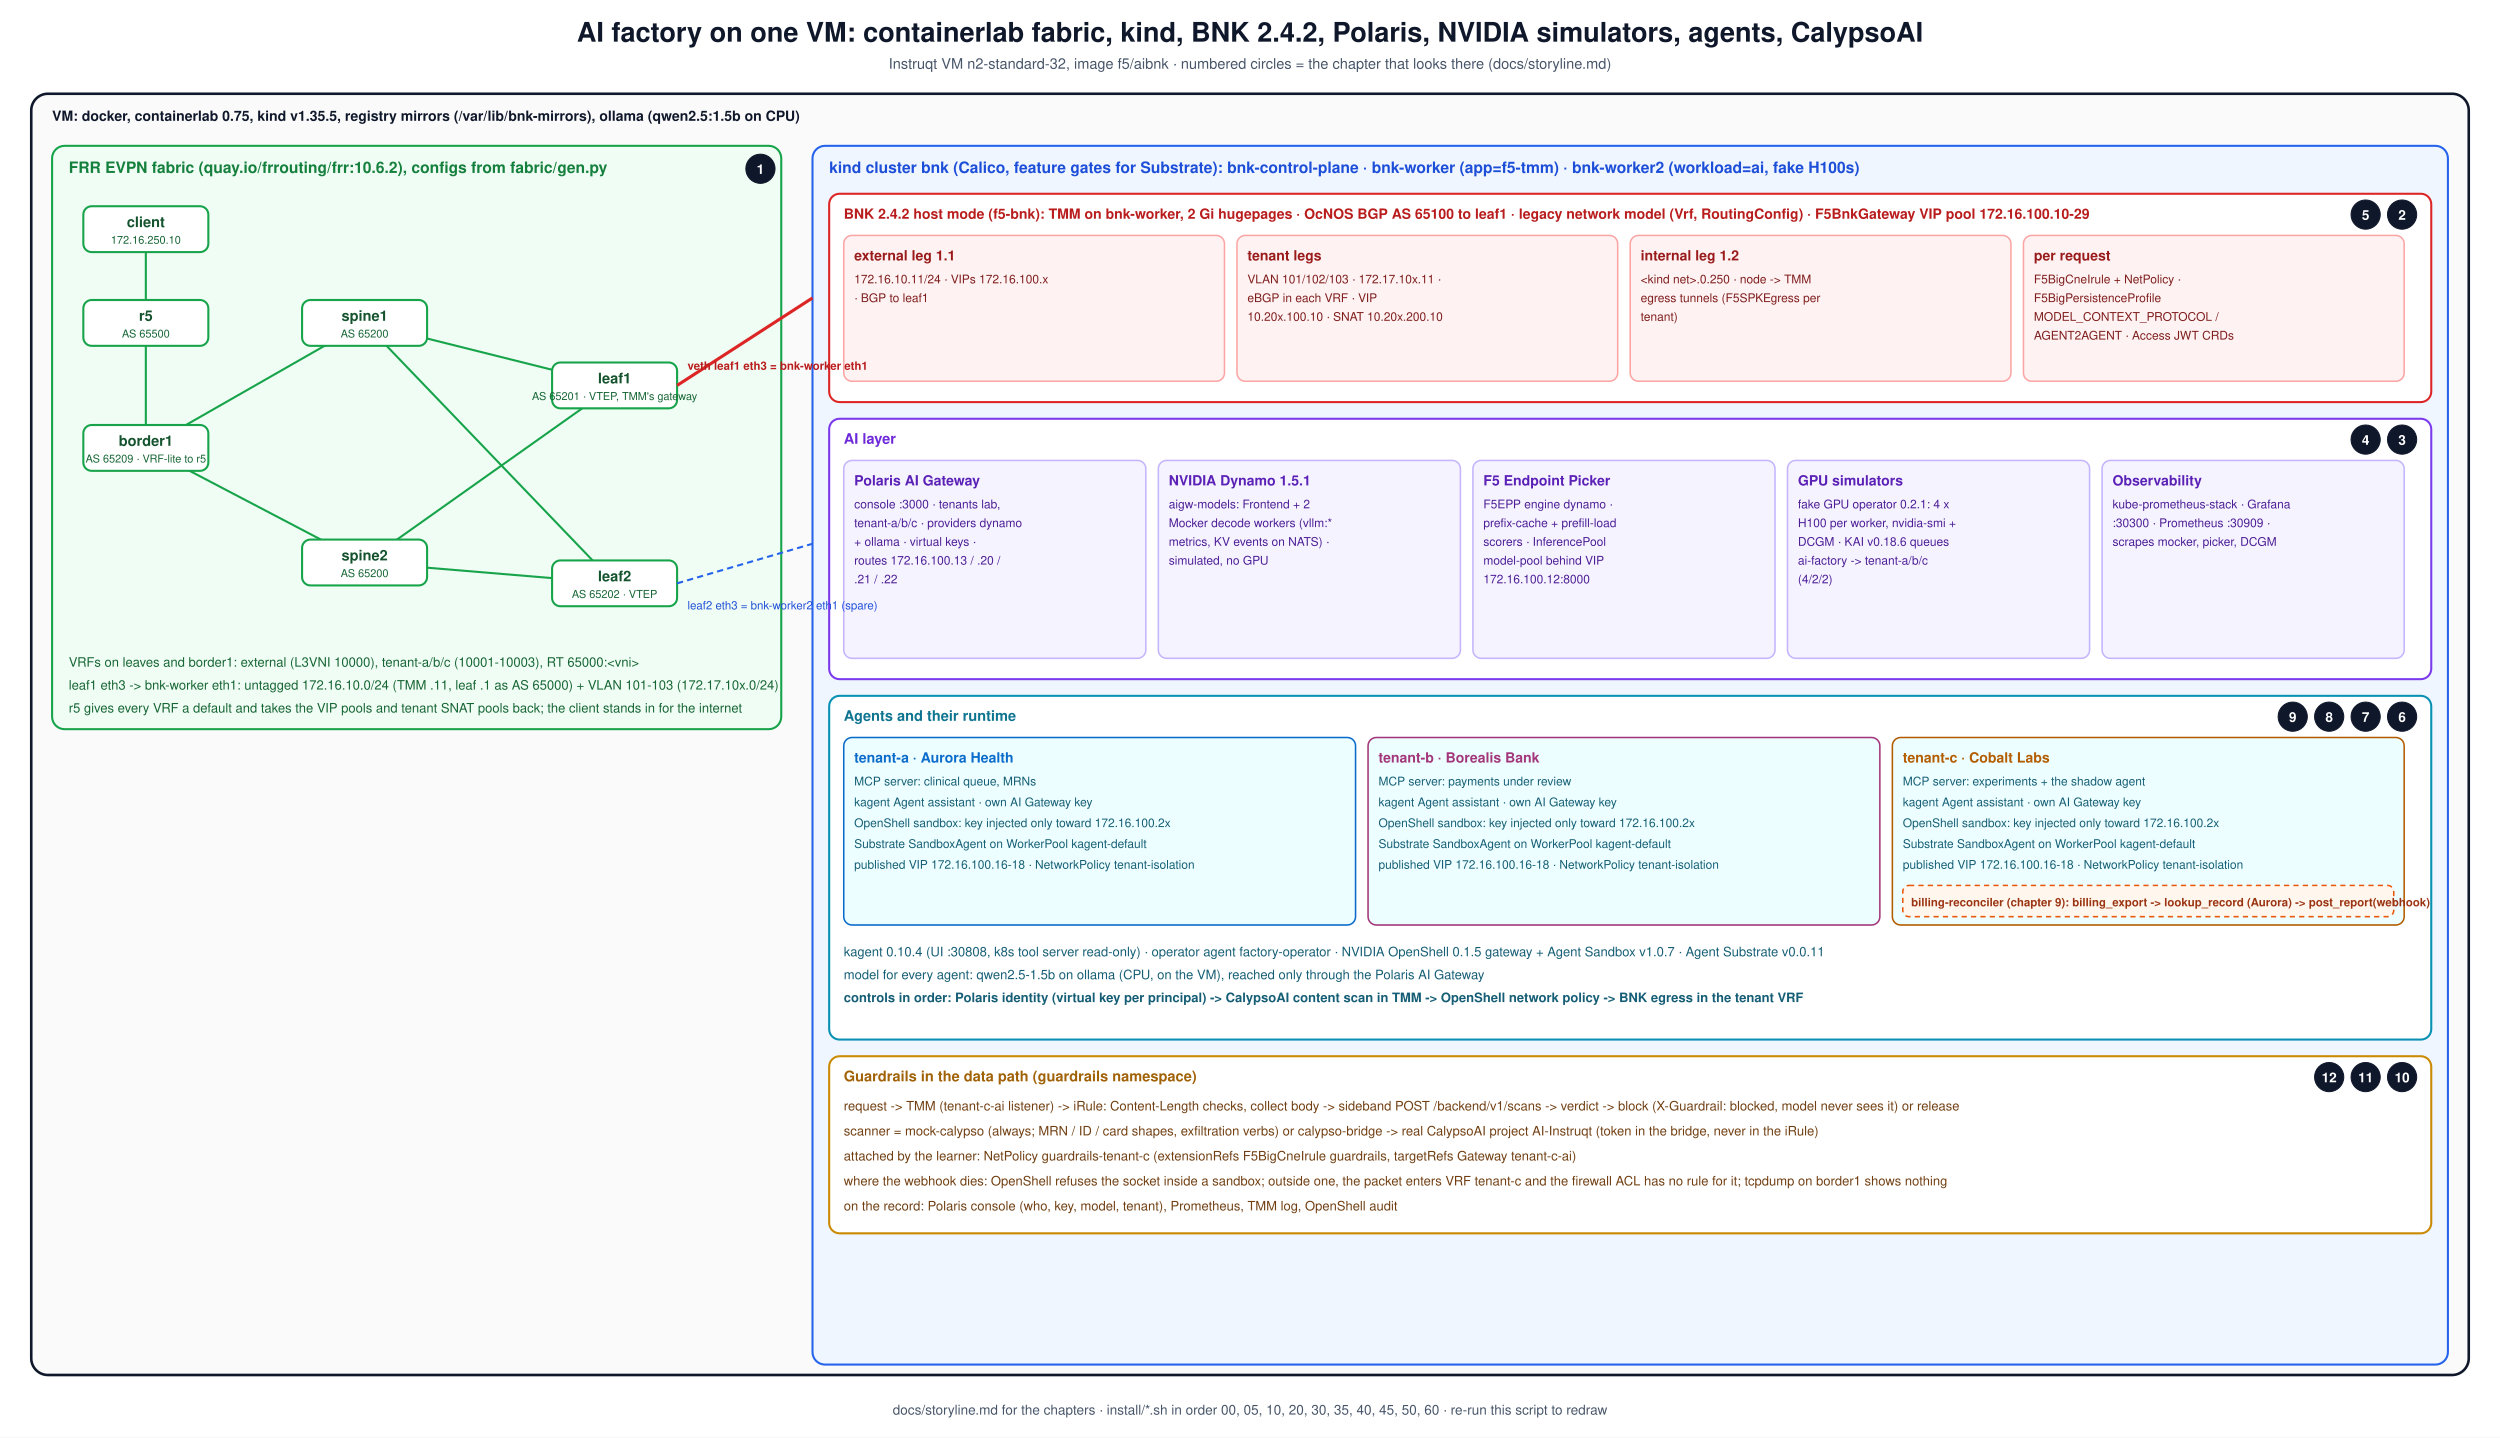
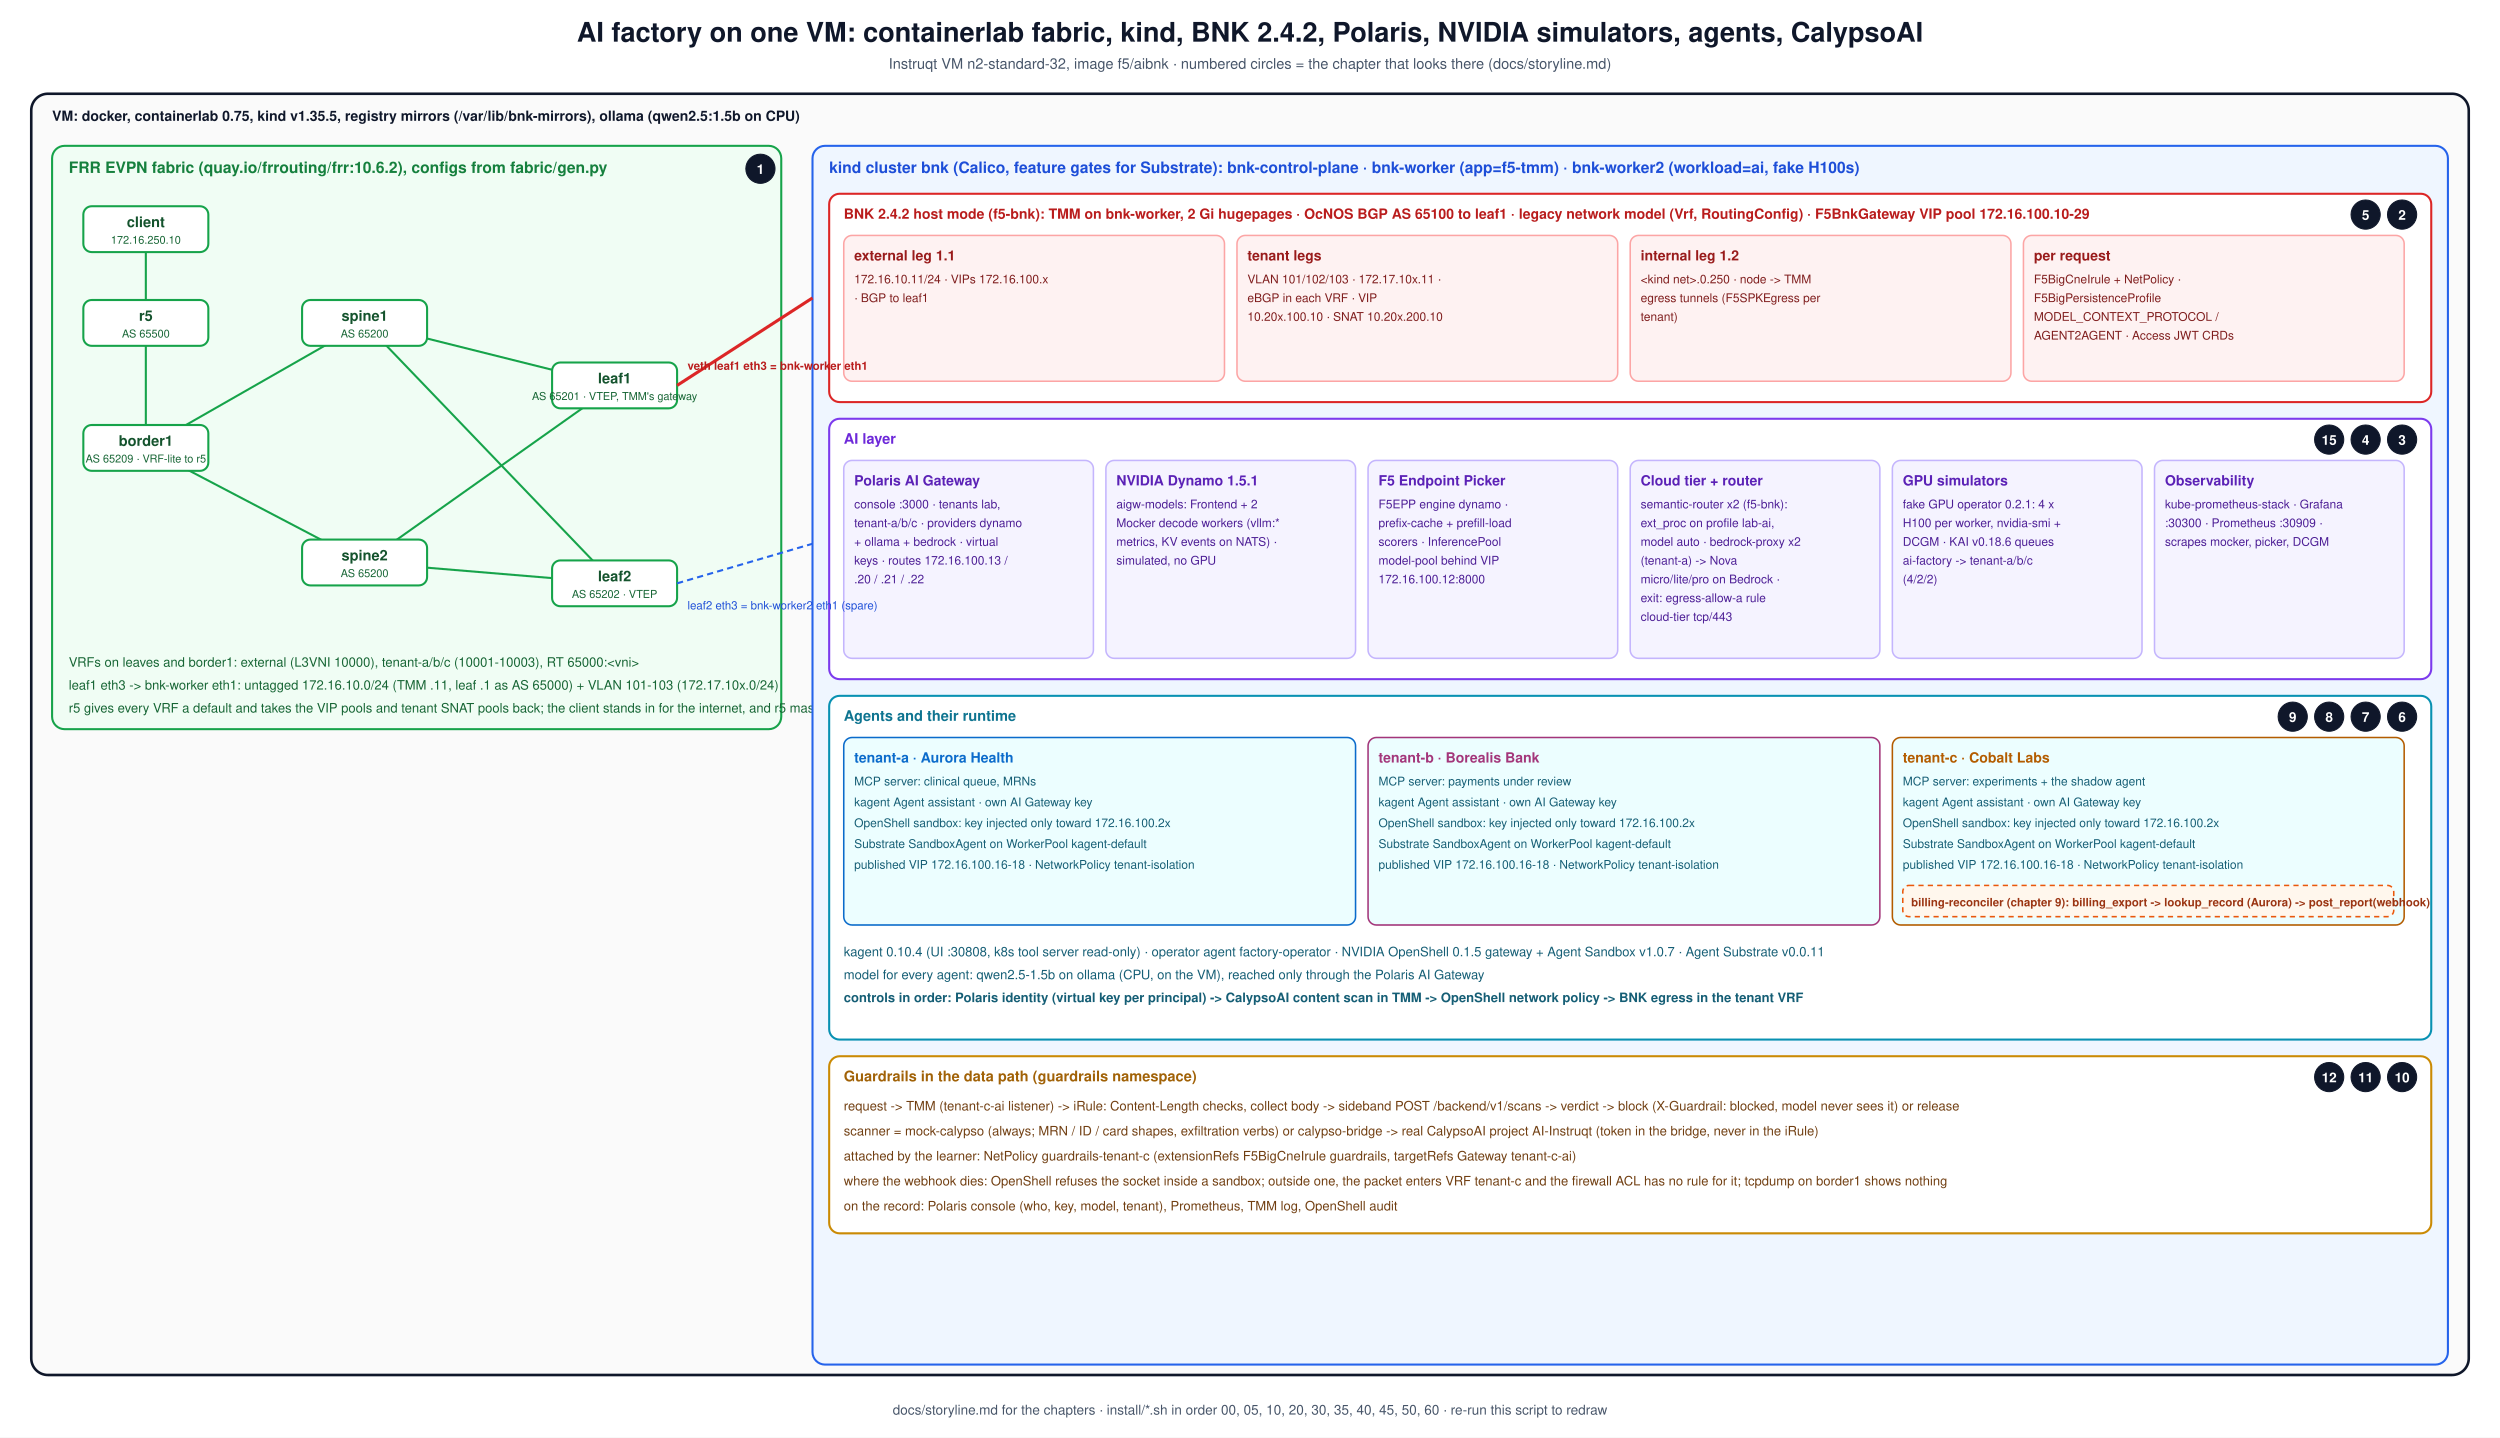
<svg xmlns="http://www.w3.org/2000/svg" viewBox="0 0 2400 1380" width="2400" height="1380" font-family="Segoe UI, Helvetica, Arial, sans-serif" font-size="12">
  <rect width="2400" height="1380" fill="#ffffff" />
  <text x="1200.0" y="40" font-size="26" font-weight="700" fill="#0f172a" text-anchor="middle">AI factory on one VM: containerlab fabric, kind, BNK 2.4.2, Polaris, NVIDIA simulators, agents, CalypsoAI</text>
  <text x="1200.0" y="66" font-size="14" font-weight="400" fill="#475569" text-anchor="middle">Instruqt VM n2-standard-32, image f5/aibnk · numbered circles = the chapter that looks there (docs/storyline.md)</text>
  <rect x="30" y="90" width="2340" height="1230" rx="16" fill="#fafafa" stroke="#0f172a" stroke-width="2.5" />
  <text x="50" y="116" font-size="13.5" font-weight="600" fill="#0f172a" text-anchor="start">VM: docker, containerlab 0.75, kind v1.35.5, registry mirrors (/var/lib/bnk-mirrors), ollama (qwen2.5:1.5b on CPU)</text>
  <rect x="50" y="140" width="700" height="560" rx="12" fill="#f0fdf4" stroke="#16a34a" stroke-width="2" />
  <text x="66" y="166" font-size="15" font-weight="700" fill="#15803d" text-anchor="start">FRR EVPN fabric (quay.io/frrouting/frr:10.6.2), configs from fabric/gen.py</text>
  <rect x="716" y="148" width="28" height="28" rx="14" fill="#0f172a" stroke="#0f172a" stroke-width="1" />
  <text x="730" y="167" font-size="13" font-weight="700" fill="#ffffff" text-anchor="middle">1</text>
  <line x1="140" y1="220" x2="140" y2="310" stroke="#16a34a" stroke-width="2" />
  <line x1="140" y1="310" x2="140" y2="430" stroke="#16a34a" stroke-width="2" />
  <line x1="140" y1="430" x2="350" y2="310" stroke="#16a34a" stroke-width="2" />
  <line x1="140" y1="430" x2="350" y2="540" stroke="#16a34a" stroke-width="2" />
  <line x1="350" y1="310" x2="590" y2="370" stroke="#16a34a" stroke-width="2" />
  <line x1="350" y1="310" x2="590" y2="560" stroke="#16a34a" stroke-width="2" />
  <line x1="350" y1="540" x2="590" y2="370" stroke="#16a34a" stroke-width="2" />
  <line x1="350" y1="540" x2="590" y2="560" stroke="#16a34a" stroke-width="2" />
  <rect x="80" y="198" width="120" height="44" rx="8" fill="#ffffff" stroke="#16a34a" stroke-width="2" />
  <text x="140" y="218" font-size="14" font-weight="700" fill="#14532d" text-anchor="middle">client</text>
  <text x="140" y="234" font-size="10.5" font-weight="400" fill="#166534" text-anchor="middle">172.16.250.10</text>
  <rect x="80" y="288" width="120" height="44" rx="8" fill="#ffffff" stroke="#16a34a" stroke-width="2" />
  <text x="140" y="308" font-size="14" font-weight="700" fill="#14532d" text-anchor="middle">r5</text>
  <text x="140" y="324" font-size="10.5" font-weight="400" fill="#166534" text-anchor="middle">AS 65500</text>
  <rect x="80" y="408" width="120" height="44" rx="8" fill="#ffffff" stroke="#16a34a" stroke-width="2" />
  <text x="140" y="428" font-size="14" font-weight="700" fill="#14532d" text-anchor="middle">border1</text>
  <text x="140" y="444" font-size="10.5" font-weight="400" fill="#166534" text-anchor="middle">AS 65209 · VRF-lite to r5</text>
  <rect x="290" y="288" width="120" height="44" rx="8" fill="#ffffff" stroke="#16a34a" stroke-width="2" />
  <text x="350" y="308" font-size="14" font-weight="700" fill="#14532d" text-anchor="middle">spine1</text>
  <text x="350" y="324" font-size="10.5" font-weight="400" fill="#166534" text-anchor="middle">AS 65200</text>
  <rect x="290" y="518" width="120" height="44" rx="8" fill="#ffffff" stroke="#16a34a" stroke-width="2" />
  <text x="350" y="538" font-size="14" font-weight="700" fill="#14532d" text-anchor="middle">spine2</text>
  <text x="350" y="554" font-size="10.5" font-weight="400" fill="#166534" text-anchor="middle">AS 65200</text>
  <rect x="530" y="348" width="120" height="44" rx="8" fill="#ffffff" stroke="#16a34a" stroke-width="2" />
  <text x="590" y="368" font-size="14" font-weight="700" fill="#14532d" text-anchor="middle">leaf1</text>
  <text x="590" y="384" font-size="10.5" font-weight="400" fill="#166534" text-anchor="middle">AS 65201 · VTEP, TMM's gateway</text>
  <rect x="530" y="538" width="120" height="44" rx="8" fill="#ffffff" stroke="#16a34a" stroke-width="2" />
  <text x="590" y="558" font-size="14" font-weight="700" fill="#14532d" text-anchor="middle">leaf2</text>
  <text x="590" y="574" font-size="10.5" font-weight="400" fill="#166534" text-anchor="middle">AS 65202 · VTEP</text>
  <text x="66" y="640" font-size="12.5" font-weight="400" fill="#166534" text-anchor="start">VRFs on leaves and border1: external (L3VNI 10000), tenant-a/b/c (10001-10003), RT 65000:&lt;vni&gt;</text>
  <text x="66" y="662" font-size="12.5" font-weight="400" fill="#166534" text-anchor="start">leaf1 eth3 -&gt; bnk-worker eth1: untagged 172.16.10.0/24 (TMM .11, leaf .1 as AS 65000) + VLAN 101-103 (172.17.10x.0/24)</text>
-   <text x="66" y="684" font-size="12.5" font-weight="400" fill="#166534" text-anchor="start">r5 gives every VRF a default and takes the VIP pools and tenant SNAT pools back; the client stands in for the internet</text>
+   <text x="66" y="684" font-size="12.5" font-weight="400" fill="#166534" text-anchor="start">r5 gives every VRF a default and takes the VIP pools and tenant SNAT pools back; the client stands in for the internet, and r5 masquerades to the real one (chapter 15)</text>
  <rect x="780" y="140" width="1570" height="1170" rx="12" fill="#eff6ff" stroke="#2563eb" stroke-width="2" />
  <text x="796" y="166" font-size="15" font-weight="700" fill="#1d4ed8" text-anchor="start">kind cluster bnk (Calico, feature gates for Substrate): bnk-control-plane · bnk-worker (app=f5-tmm) · bnk-worker2 (workload=ai, fake H100s)</text>
  <rect x="796" y="186" width="1538" height="200" rx="10" fill="#ffffff" stroke="#dc2626" stroke-width="2" />
  <text x="810" y="210" font-size="13.5" font-weight="700" fill="#b91c1c" text-anchor="start">BNK 2.4.2 host mode (f5-bnk): TMM on bnk-worker, 2 Gi hugepages · OcNOS BGP AS 65100 to leaf1 · legacy network model (Vrf, RoutingConfig) · F5BnkGateway VIP pool 172.16.100.10-29</text>
  <rect x="2292" y="192" width="28" height="28" rx="14" fill="#0f172a" stroke="#0f172a" stroke-width="1" />
  <text x="2306" y="211" font-size="13" font-weight="700" fill="#ffffff" text-anchor="middle">2</text>
  <rect x="2257" y="192" width="28" height="28" rx="14" fill="#0f172a" stroke="#0f172a" stroke-width="1" />
  <text x="2271" y="211" font-size="13" font-weight="700" fill="#ffffff" text-anchor="middle">5</text>
  <rect x="810.0" y="226" width="365.5" height="140" rx="8" fill="#fef2f2" stroke="#fca5a5" stroke-width="1.5" />
  <text x="820.0" y="250" font-size="13.5" font-weight="700" fill="#991b1b" text-anchor="start">external leg 1.1</text>
  <text x="820.0" y="272" font-size="11.5" font-weight="400" fill="#7f1d1d" text-anchor="start">172.16.10.11/24 · VIPs 172.16.100.x</text>
  <text x="820.0" y="290" font-size="11.5" font-weight="400" fill="#7f1d1d" text-anchor="start">· BGP to leaf1</text>
  <rect x="1187.5" y="226" width="365.5" height="140" rx="8" fill="#fef2f2" stroke="#fca5a5" stroke-width="1.5" />
  <text x="1197.5" y="250" font-size="13.5" font-weight="700" fill="#991b1b" text-anchor="start">tenant legs</text>
  <text x="1197.5" y="272" font-size="11.5" font-weight="400" fill="#7f1d1d" text-anchor="start">VLAN 101/102/103 · 172.17.10x.11 ·</text>
  <text x="1197.5" y="290" font-size="11.5" font-weight="400" fill="#7f1d1d" text-anchor="start">eBGP in each VRF · VIP</text>
  <text x="1197.5" y="308" font-size="11.5" font-weight="400" fill="#7f1d1d" text-anchor="start">10.20x.100.10 · SNAT 10.20x.200.10</text>
  <rect x="1565.0" y="226" width="365.5" height="140" rx="8" fill="#fef2f2" stroke="#fca5a5" stroke-width="1.5" />
  <text x="1575.0" y="250" font-size="13.5" font-weight="700" fill="#991b1b" text-anchor="start">internal leg 1.2</text>
  <text x="1575.0" y="272" font-size="11.5" font-weight="400" fill="#7f1d1d" text-anchor="start">&lt;kind net&gt;.0.250 · node -&gt; TMM</text>
  <text x="1575.0" y="290" font-size="11.5" font-weight="400" fill="#7f1d1d" text-anchor="start">egress tunnels (F5SPKEgress per</text>
  <text x="1575.0" y="308" font-size="11.5" font-weight="400" fill="#7f1d1d" text-anchor="start">tenant)</text>
  <rect x="1942.5" y="226" width="365.5" height="140" rx="8" fill="#fef2f2" stroke="#fca5a5" stroke-width="1.5" />
  <text x="1952.5" y="250" font-size="13.5" font-weight="700" fill="#991b1b" text-anchor="start">per request</text>
  <text x="1952.5" y="272" font-size="11.5" font-weight="400" fill="#7f1d1d" text-anchor="start">F5BigCneIrule + NetPolicy ·</text>
  <text x="1952.5" y="290" font-size="11.5" font-weight="400" fill="#7f1d1d" text-anchor="start">F5BigPersistenceProfile</text>
  <text x="1952.5" y="308" font-size="11.5" font-weight="400" fill="#7f1d1d" text-anchor="start">MODEL_CONTEXT_PROTOCOL /</text>
  <text x="1952.5" y="326" font-size="11.5" font-weight="400" fill="#7f1d1d" text-anchor="start">AGENT2AGENT · Access JWT CRDs</text>
  <rect x="796" y="402" width="1538" height="250" rx="10" fill="#ffffff" stroke="#7c3aed" stroke-width="2" />
  <text x="810" y="426" font-size="14" font-weight="700" fill="#6d28d9" text-anchor="start">AI layer</text>
  <rect x="2292" y="408" width="28" height="28" rx="14" fill="#0f172a" stroke="#0f172a" stroke-width="1" />
  <text x="2306" y="427" font-size="13" font-weight="700" fill="#ffffff" text-anchor="middle">3</text>
  <rect x="2257" y="408" width="28" height="28" rx="14" fill="#0f172a" stroke="#0f172a" stroke-width="1" />
  <text x="2271" y="427" font-size="13" font-weight="700" fill="#ffffff" text-anchor="middle">4</text>
-   <rect x="810.0" y="442" width="290.0" height="190" rx="8" fill="#f5f3ff" stroke="#c4b5fd" stroke-width="1.5" />
+   <rect x="2222" y="408" width="28" height="28" rx="14" fill="#0f172a" stroke="#0f172a" stroke-width="1" />
+   <text x="2236" y="427" font-size="13" font-weight="700" fill="#ffffff" text-anchor="middle">15</text>
+   <rect x="810.0" y="442" width="239.667" height="190" rx="8" fill="#f5f3ff" stroke="#c4b5fd" stroke-width="1.5" />
  <text x="820.0" y="466" font-size="13.5" font-weight="700" fill="#5b21b6" text-anchor="start">Polaris AI Gateway</text>
  <text x="820.0" y="488" font-size="11.5" font-weight="400" fill="#4c1d95" text-anchor="start">console :3000 · tenants lab,</text>
  <text x="820.0" y="506" font-size="11.5" font-weight="400" fill="#4c1d95" text-anchor="start">tenant-a/b/c · providers dynamo</text>
-   <text x="820.0" y="524" font-size="11.5" font-weight="400" fill="#4c1d95" text-anchor="start">+ ollama · virtual keys ·</text>
-   <text x="820.0" y="542" font-size="11.5" font-weight="400" fill="#4c1d95" text-anchor="start">routes 172.16.100.13 / .20 /</text>
-   <text x="820.0" y="560" font-size="11.5" font-weight="400" fill="#4c1d95" text-anchor="start">.21 / .22</text>
-   <rect x="1112.0" y="442" width="290.0" height="190" rx="8" fill="#f5f3ff" stroke="#c4b5fd" stroke-width="1.5" />
-   <text x="1122.0" y="466" font-size="13.5" font-weight="700" fill="#5b21b6" text-anchor="start">NVIDIA Dynamo 1.5.1</text>
-   <text x="1122.0" y="488" font-size="11.5" font-weight="400" fill="#4c1d95" text-anchor="start">aigw-models: Frontend + 2</text>
-   <text x="1122.0" y="506" font-size="11.5" font-weight="400" fill="#4c1d95" text-anchor="start">Mocker decode workers (vllm:*</text>
-   <text x="1122.0" y="524" font-size="11.5" font-weight="400" fill="#4c1d95" text-anchor="start">metrics, KV events on NATS) ·</text>
-   <text x="1122.0" y="542" font-size="11.5" font-weight="400" fill="#4c1d95" text-anchor="start">simulated, no GPU</text>
-   <rect x="1414.0" y="442" width="290.0" height="190" rx="8" fill="#f5f3ff" stroke="#c4b5fd" stroke-width="1.5" />
-   <text x="1424.0" y="466" font-size="13.5" font-weight="700" fill="#5b21b6" text-anchor="start">F5 Endpoint Picker</text>
-   <text x="1424.0" y="488" font-size="11.5" font-weight="400" fill="#4c1d95" text-anchor="start">F5EPP engine dynamo ·</text>
-   <text x="1424.0" y="506" font-size="11.5" font-weight="400" fill="#4c1d95" text-anchor="start">prefix-cache + prefill-load</text>
-   <text x="1424.0" y="524" font-size="11.5" font-weight="400" fill="#4c1d95" text-anchor="start">scorers · InferencePool</text>
-   <text x="1424.0" y="542" font-size="11.5" font-weight="400" fill="#4c1d95" text-anchor="start">model-pool behind VIP</text>
-   <text x="1424.0" y="560" font-size="11.5" font-weight="400" fill="#4c1d95" text-anchor="start">172.16.100.12:8000</text>
-   <rect x="1716.0" y="442" width="290.0" height="190" rx="8" fill="#f5f3ff" stroke="#c4b5fd" stroke-width="1.5" />
-   <text x="1726.0" y="466" font-size="13.5" font-weight="700" fill="#5b21b6" text-anchor="start">GPU simulators</text>
-   <text x="1726.0" y="488" font-size="11.5" font-weight="400" fill="#4c1d95" text-anchor="start">fake GPU operator 0.2.1: 4 x</text>
-   <text x="1726.0" y="506" font-size="11.5" font-weight="400" fill="#4c1d95" text-anchor="start">H100 per worker, nvidia-smi +</text>
-   <text x="1726.0" y="524" font-size="11.5" font-weight="400" fill="#4c1d95" text-anchor="start">DCGM · KAI v0.18.6 queues</text>
-   <text x="1726.0" y="542" font-size="11.5" font-weight="400" fill="#4c1d95" text-anchor="start">ai-factory -&gt; tenant-a/b/c</text>
-   <text x="1726.0" y="560" font-size="11.5" font-weight="400" fill="#4c1d95" text-anchor="start">(4/2/2)</text>
-   <rect x="2018.0" y="442" width="290.0" height="190" rx="8" fill="#f5f3ff" stroke="#c4b5fd" stroke-width="1.5" />
-   <text x="2028.0" y="466" font-size="13.5" font-weight="700" fill="#5b21b6" text-anchor="start">Observability</text>
-   <text x="2028.0" y="488" font-size="11.5" font-weight="400" fill="#4c1d95" text-anchor="start">kube-prometheus-stack · Grafana</text>
-   <text x="2028.0" y="506" font-size="11.5" font-weight="400" fill="#4c1d95" text-anchor="start">:30300 · Prometheus :30909 ·</text>
-   <text x="2028.0" y="524" font-size="11.5" font-weight="400" fill="#4c1d95" text-anchor="start">scrapes mocker, picker, DCGM</text>
+   <text x="820.0" y="524" font-size="11.5" font-weight="400" fill="#4c1d95" text-anchor="start">+ ollama + bedrock · virtual</text>
+   <text x="820.0" y="542" font-size="11.5" font-weight="400" fill="#4c1d95" text-anchor="start">keys · routes 172.16.100.13 /</text>
+   <text x="820.0" y="560" font-size="11.5" font-weight="400" fill="#4c1d95" text-anchor="start">.20 / .21 / .22</text>
+   <rect x="1061.667" y="442" width="239.667" height="190" rx="8" fill="#f5f3ff" stroke="#c4b5fd" stroke-width="1.5" />
+   <text x="1071.667" y="466" font-size="13.5" font-weight="700" fill="#5b21b6" text-anchor="start">NVIDIA Dynamo 1.5.1</text>
+   <text x="1071.667" y="488" font-size="11.5" font-weight="400" fill="#4c1d95" text-anchor="start">aigw-models: Frontend + 2</text>
+   <text x="1071.667" y="506" font-size="11.5" font-weight="400" fill="#4c1d95" text-anchor="start">Mocker decode workers (vllm:*</text>
+   <text x="1071.667" y="524" font-size="11.5" font-weight="400" fill="#4c1d95" text-anchor="start">metrics, KV events on NATS) ·</text>
+   <text x="1071.667" y="542" font-size="11.5" font-weight="400" fill="#4c1d95" text-anchor="start">simulated, no GPU</text>
+   <rect x="1313.333" y="442" width="239.667" height="190" rx="8" fill="#f5f3ff" stroke="#c4b5fd" stroke-width="1.5" />
+   <text x="1323.333" y="466" font-size="13.5" font-weight="700" fill="#5b21b6" text-anchor="start">F5 Endpoint Picker</text>
+   <text x="1323.333" y="488" font-size="11.5" font-weight="400" fill="#4c1d95" text-anchor="start">F5EPP engine dynamo ·</text>
+   <text x="1323.333" y="506" font-size="11.5" font-weight="400" fill="#4c1d95" text-anchor="start">prefix-cache + prefill-load</text>
+   <text x="1323.333" y="524" font-size="11.5" font-weight="400" fill="#4c1d95" text-anchor="start">scorers · InferencePool</text>
+   <text x="1323.333" y="542" font-size="11.5" font-weight="400" fill="#4c1d95" text-anchor="start">model-pool behind VIP</text>
+   <text x="1323.333" y="560" font-size="11.5" font-weight="400" fill="#4c1d95" text-anchor="start">172.16.100.12:8000</text>
+   <rect x="1565.0" y="442" width="239.667" height="190" rx="8" fill="#f5f3ff" stroke="#c4b5fd" stroke-width="1.5" />
+   <text x="1575.0" y="466" font-size="13.5" font-weight="700" fill="#5b21b6" text-anchor="start">Cloud tier + router</text>
+   <text x="1575.0" y="488" font-size="11.5" font-weight="400" fill="#4c1d95" text-anchor="start">semantic-router x2 (f5-bnk):</text>
+   <text x="1575.0" y="506" font-size="11.5" font-weight="400" fill="#4c1d95" text-anchor="start">ext_proc on profile lab-ai,</text>
+   <text x="1575.0" y="524" font-size="11.5" font-weight="400" fill="#4c1d95" text-anchor="start">model auto · bedrock-proxy x2</text>
+   <text x="1575.0" y="542" font-size="11.5" font-weight="400" fill="#4c1d95" text-anchor="start">(tenant-a) -&gt; Nova</text>
+   <text x="1575.0" y="560" font-size="11.5" font-weight="400" fill="#4c1d95" text-anchor="start">micro/lite/pro on Bedrock ·</text>
+   <text x="1575.0" y="578" font-size="11.5" font-weight="400" fill="#4c1d95" text-anchor="start">exit: egress-allow-a rule</text>
+   <text x="1575.0" y="596" font-size="11.5" font-weight="400" fill="#4c1d95" text-anchor="start">cloud-tier tcp/443</text>
+   <rect x="1816.667" y="442" width="239.667" height="190" rx="8" fill="#f5f3ff" stroke="#c4b5fd" stroke-width="1.5" />
+   <text x="1826.667" y="466" font-size="13.5" font-weight="700" fill="#5b21b6" text-anchor="start">GPU simulators</text>
+   <text x="1826.667" y="488" font-size="11.5" font-weight="400" fill="#4c1d95" text-anchor="start">fake GPU operator 0.2.1: 4 x</text>
+   <text x="1826.667" y="506" font-size="11.5" font-weight="400" fill="#4c1d95" text-anchor="start">H100 per worker, nvidia-smi +</text>
+   <text x="1826.667" y="524" font-size="11.5" font-weight="400" fill="#4c1d95" text-anchor="start">DCGM · KAI v0.18.6 queues</text>
+   <text x="1826.667" y="542" font-size="11.5" font-weight="400" fill="#4c1d95" text-anchor="start">ai-factory -&gt; tenant-a/b/c</text>
+   <text x="1826.667" y="560" font-size="11.5" font-weight="400" fill="#4c1d95" text-anchor="start">(4/2/2)</text>
+   <rect x="2068.333" y="442" width="239.667" height="190" rx="8" fill="#f5f3ff" stroke="#c4b5fd" stroke-width="1.5" />
+   <text x="2078.333" y="466" font-size="13.5" font-weight="700" fill="#5b21b6" text-anchor="start">Observability</text>
+   <text x="2078.333" y="488" font-size="11.5" font-weight="400" fill="#4c1d95" text-anchor="start">kube-prometheus-stack · Grafana</text>
+   <text x="2078.333" y="506" font-size="11.5" font-weight="400" fill="#4c1d95" text-anchor="start">:30300 · Prometheus :30909 ·</text>
+   <text x="2078.333" y="524" font-size="11.5" font-weight="400" fill="#4c1d95" text-anchor="start">scrapes mocker, picker, DCGM</text>
  <rect x="796" y="668" width="1538" height="330" rx="10" fill="#ffffff" stroke="#0891b2" stroke-width="2" />
  <text x="810" y="692" font-size="14" font-weight="700" fill="#0e7490" text-anchor="start">Agents and their runtime</text>
  <rect x="2292" y="674" width="28" height="28" rx="14" fill="#0f172a" stroke="#0f172a" stroke-width="1" />
  <text x="2306" y="693" font-size="13" font-weight="700" fill="#ffffff" text-anchor="middle">6</text>
  <rect x="2257" y="674" width="28" height="28" rx="14" fill="#0f172a" stroke="#0f172a" stroke-width="1" />
  <text x="2271" y="693" font-size="13" font-weight="700" fill="#ffffff" text-anchor="middle">7</text>
  <rect x="2222" y="674" width="28" height="28" rx="14" fill="#0f172a" stroke="#0f172a" stroke-width="1" />
  <text x="2236" y="693" font-size="13" font-weight="700" fill="#ffffff" text-anchor="middle">8</text>
  <rect x="2187" y="674" width="28" height="28" rx="14" fill="#0f172a" stroke="#0f172a" stroke-width="1" />
  <text x="2201" y="693" font-size="13" font-weight="700" fill="#ffffff" text-anchor="middle">9</text>
  <rect x="810.0" y="708" width="491.333" height="180" rx="8" fill="#ecfeff" stroke="#0b6bcb" stroke-width="1.5" />
  <text x="820.0" y="732" font-size="13.5" font-weight="700" fill="#0b6bcb" text-anchor="start">tenant-a · Aurora Health</text>
  <text x="820.0" y="754" font-size="11.5" font-weight="400" fill="#155e75" text-anchor="start">MCP server: clinical queue, MRNs</text>
  <text x="820.0" y="774" font-size="11.5" font-weight="400" fill="#155e75" text-anchor="start">kagent Agent assistant · own AI Gateway key</text>
  <text x="820.0" y="794" font-size="11.5" font-weight="400" fill="#155e75" text-anchor="start">OpenShell sandbox: key injected only toward 172.16.100.2x</text>
  <text x="820.0" y="814" font-size="11.5" font-weight="400" fill="#155e75" text-anchor="start">Substrate SandboxAgent on WorkerPool kagent-default</text>
  <text x="820.0" y="834" font-size="11.5" font-weight="400" fill="#155e75" text-anchor="start">published VIP 172.16.100.16-18 · NetworkPolicy tenant-isolation</text>
  <rect x="1313.333" y="708" width="491.333" height="180" rx="8" fill="#ecfeff" stroke="#a3367a" stroke-width="1.5" />
  <text x="1323.333" y="732" font-size="13.5" font-weight="700" fill="#a3367a" text-anchor="start">tenant-b · Borealis Bank</text>
  <text x="1323.333" y="754" font-size="11.5" font-weight="400" fill="#155e75" text-anchor="start">MCP server: payments under review</text>
  <text x="1323.333" y="774" font-size="11.5" font-weight="400" fill="#155e75" text-anchor="start">kagent Agent assistant · own AI Gateway key</text>
  <text x="1323.333" y="794" font-size="11.5" font-weight="400" fill="#155e75" text-anchor="start">OpenShell sandbox: key injected only toward 172.16.100.2x</text>
  <text x="1323.333" y="814" font-size="11.5" font-weight="400" fill="#155e75" text-anchor="start">Substrate SandboxAgent on WorkerPool kagent-default</text>
  <text x="1323.333" y="834" font-size="11.5" font-weight="400" fill="#155e75" text-anchor="start">published VIP 172.16.100.16-18 · NetworkPolicy tenant-isolation</text>
  <rect x="1816.667" y="708" width="491.333" height="180" rx="8" fill="#ecfeff" stroke="#b35c00" stroke-width="1.5" />
  <text x="1826.667" y="732" font-size="13.5" font-weight="700" fill="#b35c00" text-anchor="start">tenant-c · Cobalt Labs</text>
  <text x="1826.667" y="754" font-size="11.5" font-weight="400" fill="#155e75" text-anchor="start">MCP server: experiments + the shadow agent</text>
  <text x="1826.667" y="774" font-size="11.5" font-weight="400" fill="#155e75" text-anchor="start">kagent Agent assistant · own AI Gateway key</text>
  <text x="1826.667" y="794" font-size="11.5" font-weight="400" fill="#155e75" text-anchor="start">OpenShell sandbox: key injected only toward 172.16.100.2x</text>
  <text x="1826.667" y="814" font-size="11.5" font-weight="400" fill="#155e75" text-anchor="start">Substrate SandboxAgent on WorkerPool kagent-default</text>
  <text x="1826.667" y="834" font-size="11.5" font-weight="400" fill="#155e75" text-anchor="start">published VIP 172.16.100.16-18 · NetworkPolicy tenant-isolation</text>
  <rect x="1826.667" y="850" width="471.333" height="30" rx="6" fill="#fff7ed" stroke="#ea580c" stroke-width="1.5" stroke-dasharray="5,4" />
  <text x="1834.667" y="870" font-size="11" font-weight="700" fill="#9a3412" text-anchor="start">billing-reconciler (chapter 9): billing_export -&gt; lookup_record (Aurora) -&gt; post_report(webhook)</text>
  <text x="810" y="918" font-size="12.5" font-weight="400" fill="#155e75" text-anchor="start">kagent 0.10.4 (UI :30808, k8s tool server read-only) · operator agent factory-operator · NVIDIA OpenShell 0.1.5 gateway + Agent Sandbox v1.0.7 · Agent Substrate v0.0.11</text>
  <text x="810" y="940" font-size="12.5" font-weight="400" fill="#155e75" text-anchor="start">model for every agent: qwen2.5-1.5b on ollama (CPU, on the VM), reached only through the Polaris AI Gateway</text>
  <text x="810" y="962" font-size="12.5" font-weight="600" fill="#155e75" text-anchor="start">controls in order: Polaris identity (virtual key per principal) -&gt; CalypsoAI content scan in TMM -&gt; OpenShell network policy -&gt; BNK egress in the tenant VRF</text>
  <rect x="796" y="1014" width="1538" height="170" rx="10" fill="#ffffff" stroke="#ca8a04" stroke-width="2" />
  <text x="810" y="1038" font-size="14" font-weight="700" fill="#a16207" text-anchor="start">Guardrails in the data path (guardrails namespace)</text>
  <rect x="2292" y="1020" width="28" height="28" rx="14" fill="#0f172a" stroke="#0f172a" stroke-width="1" />
  <text x="2306" y="1039" font-size="13" font-weight="700" fill="#ffffff" text-anchor="middle">10</text>
  <rect x="2257" y="1020" width="28" height="28" rx="14" fill="#0f172a" stroke="#0f172a" stroke-width="1" />
  <text x="2271" y="1039" font-size="13" font-weight="700" fill="#ffffff" text-anchor="middle">11</text>
  <rect x="2222" y="1020" width="28" height="28" rx="14" fill="#0f172a" stroke="#0f172a" stroke-width="1" />
  <text x="2236" y="1039" font-size="13" font-weight="700" fill="#ffffff" text-anchor="middle">12</text>
  <text x="810" y="1066" font-size="12.5" font-weight="400" fill="#713f12" text-anchor="start">request -&gt; TMM (tenant-c-ai listener) -&gt; iRule: Content-Length checks, collect body -&gt; sideband POST /backend/v1/scans -&gt; verdict -&gt; block (X-Guardrail: blocked, model never sees it) or release</text>
  <text x="810" y="1090" font-size="12.5" font-weight="400" fill="#713f12" text-anchor="start">scanner = mock-calypso (always; MRN / ID / card shapes, exfiltration verbs) or calypso-bridge -&gt; real CalypsoAI project AI-Instruqt (token in the bridge, never in the iRule)</text>
  <text x="810" y="1114" font-size="12.5" font-weight="400" fill="#713f12" text-anchor="start">attached by the learner: NetPolicy guardrails-tenant-c (extensionRefs F5BigCneIrule guardrails, targetRefs Gateway tenant-c-ai)</text>
  <text x="810" y="1138" font-size="12.5" font-weight="400" fill="#713f12" text-anchor="start">where the webhook dies: OpenShell refuses the socket inside a sandbox; outside one, the packet enters VRF tenant-c and the firewall ACL has no rule for it; tcpdump on border1 shows nothing</text>
  <text x="810" y="1162" font-size="12.5" font-weight="400" fill="#713f12" text-anchor="start">on the record: Polaris console (who, key, model, tenant), Prometheus, TMM log, OpenShell audit</text>
  <line x1="650" y1="370" x2="780" y2="286" stroke="#dc2626" stroke-width="3" />
  <text x="660" y="355" font-size="11" font-weight="700" fill="#b91c1c" text-anchor="start">veth leaf1 eth3 = bnk-worker eth1</text>
  <line x1="650" y1="560" x2="780" y2="522" stroke="#2563eb" stroke-width="2" stroke-dasharray="6,4" />
  <text x="660" y="585" font-size="11" font-weight="400" fill="#1d4ed8" text-anchor="start">leaf2 eth3 = bnk-worker2 eth1 (spare)</text>
  <text x="1200.0" y="1358" font-size="13" font-weight="400" fill="#475569" text-anchor="middle">docs/storyline.md for the chapters · install/*.sh in order 00, 05, 10, 20, 30, 35, 40, 45, 50, 60 · re-run this script to redraw</text>
</svg>
